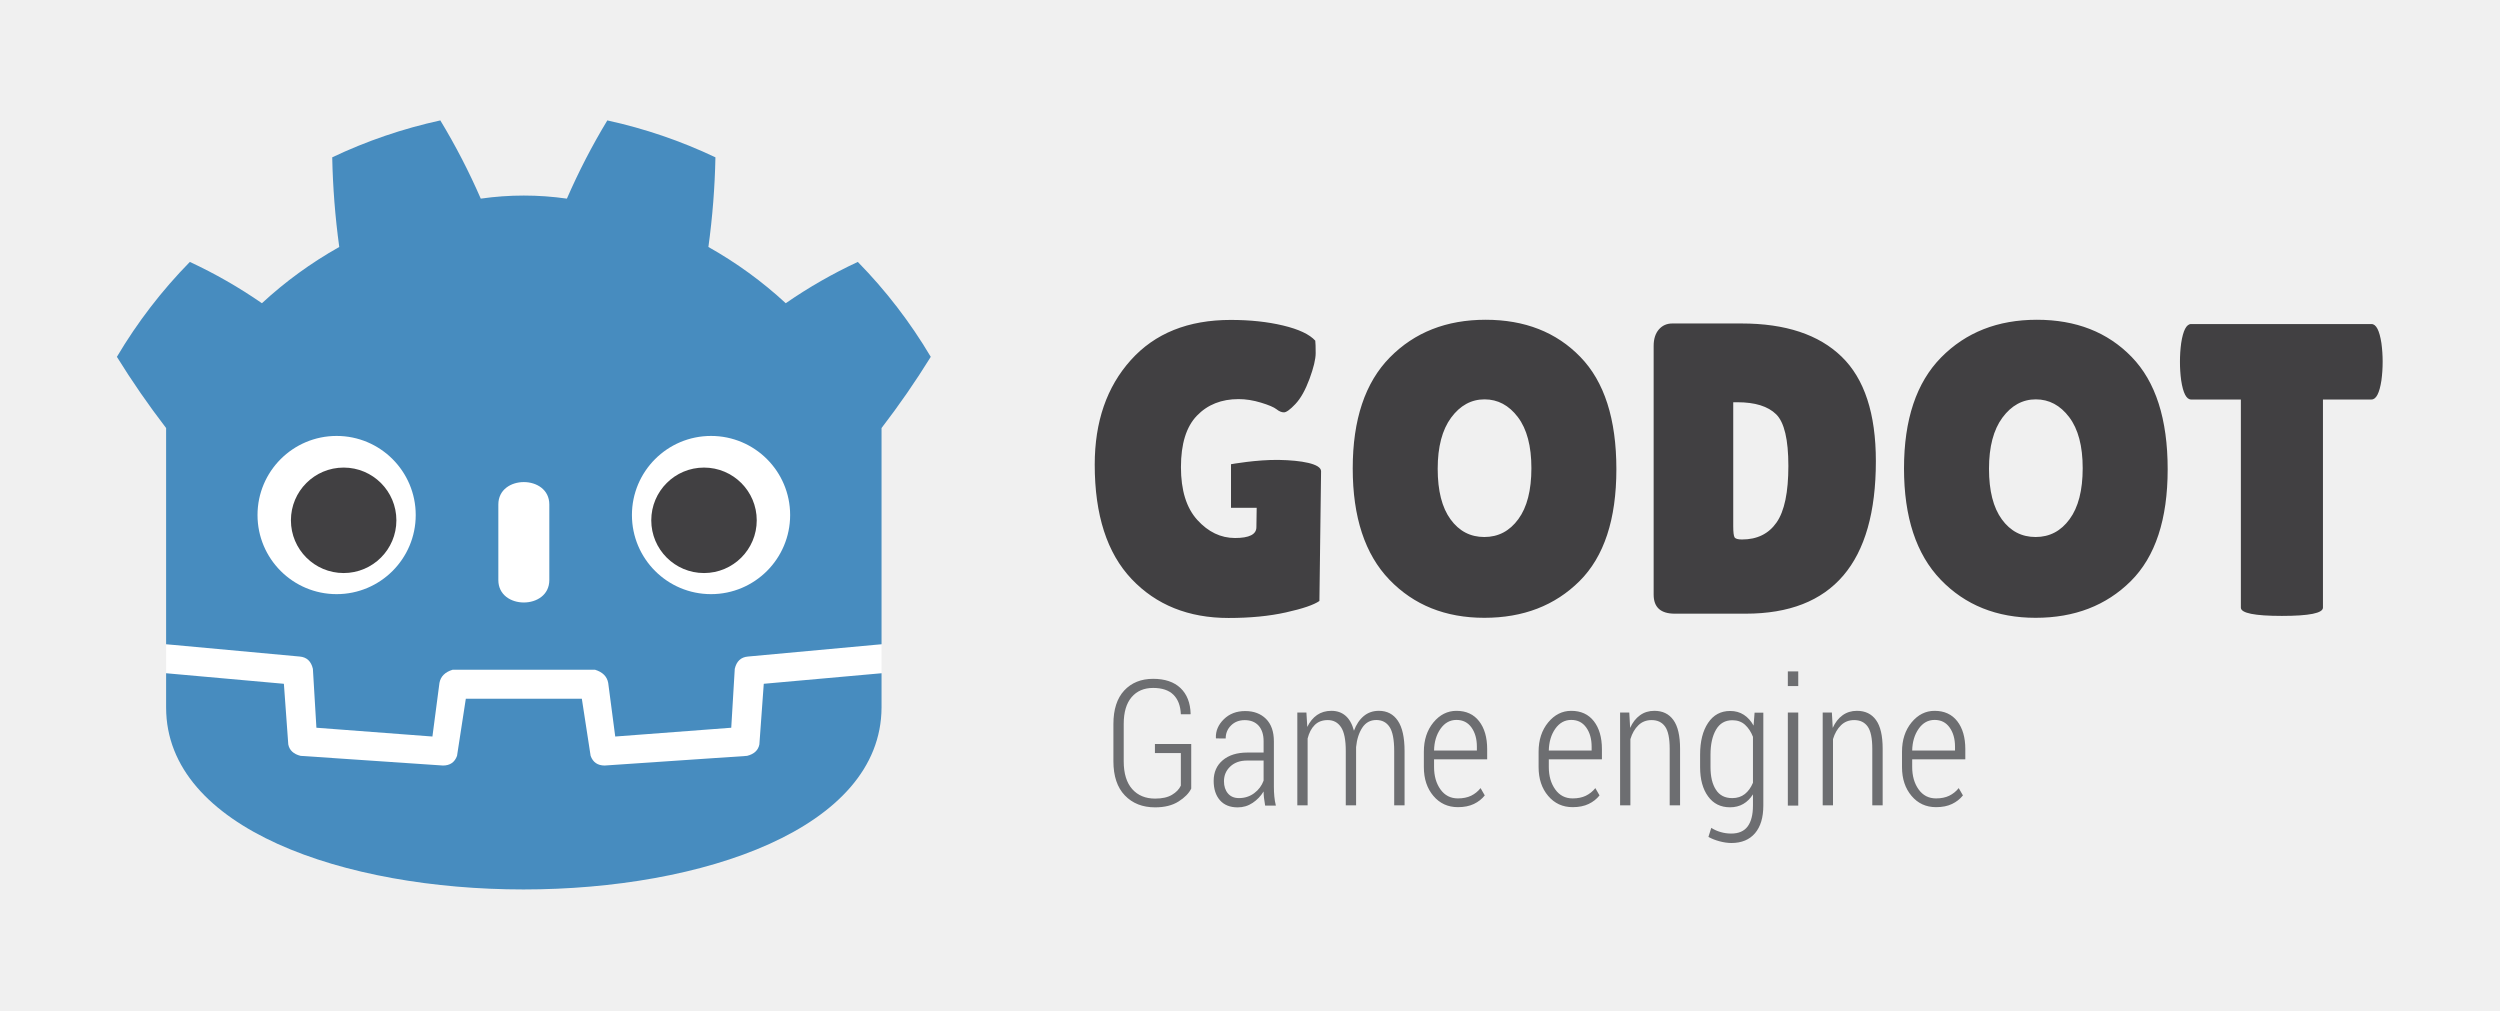
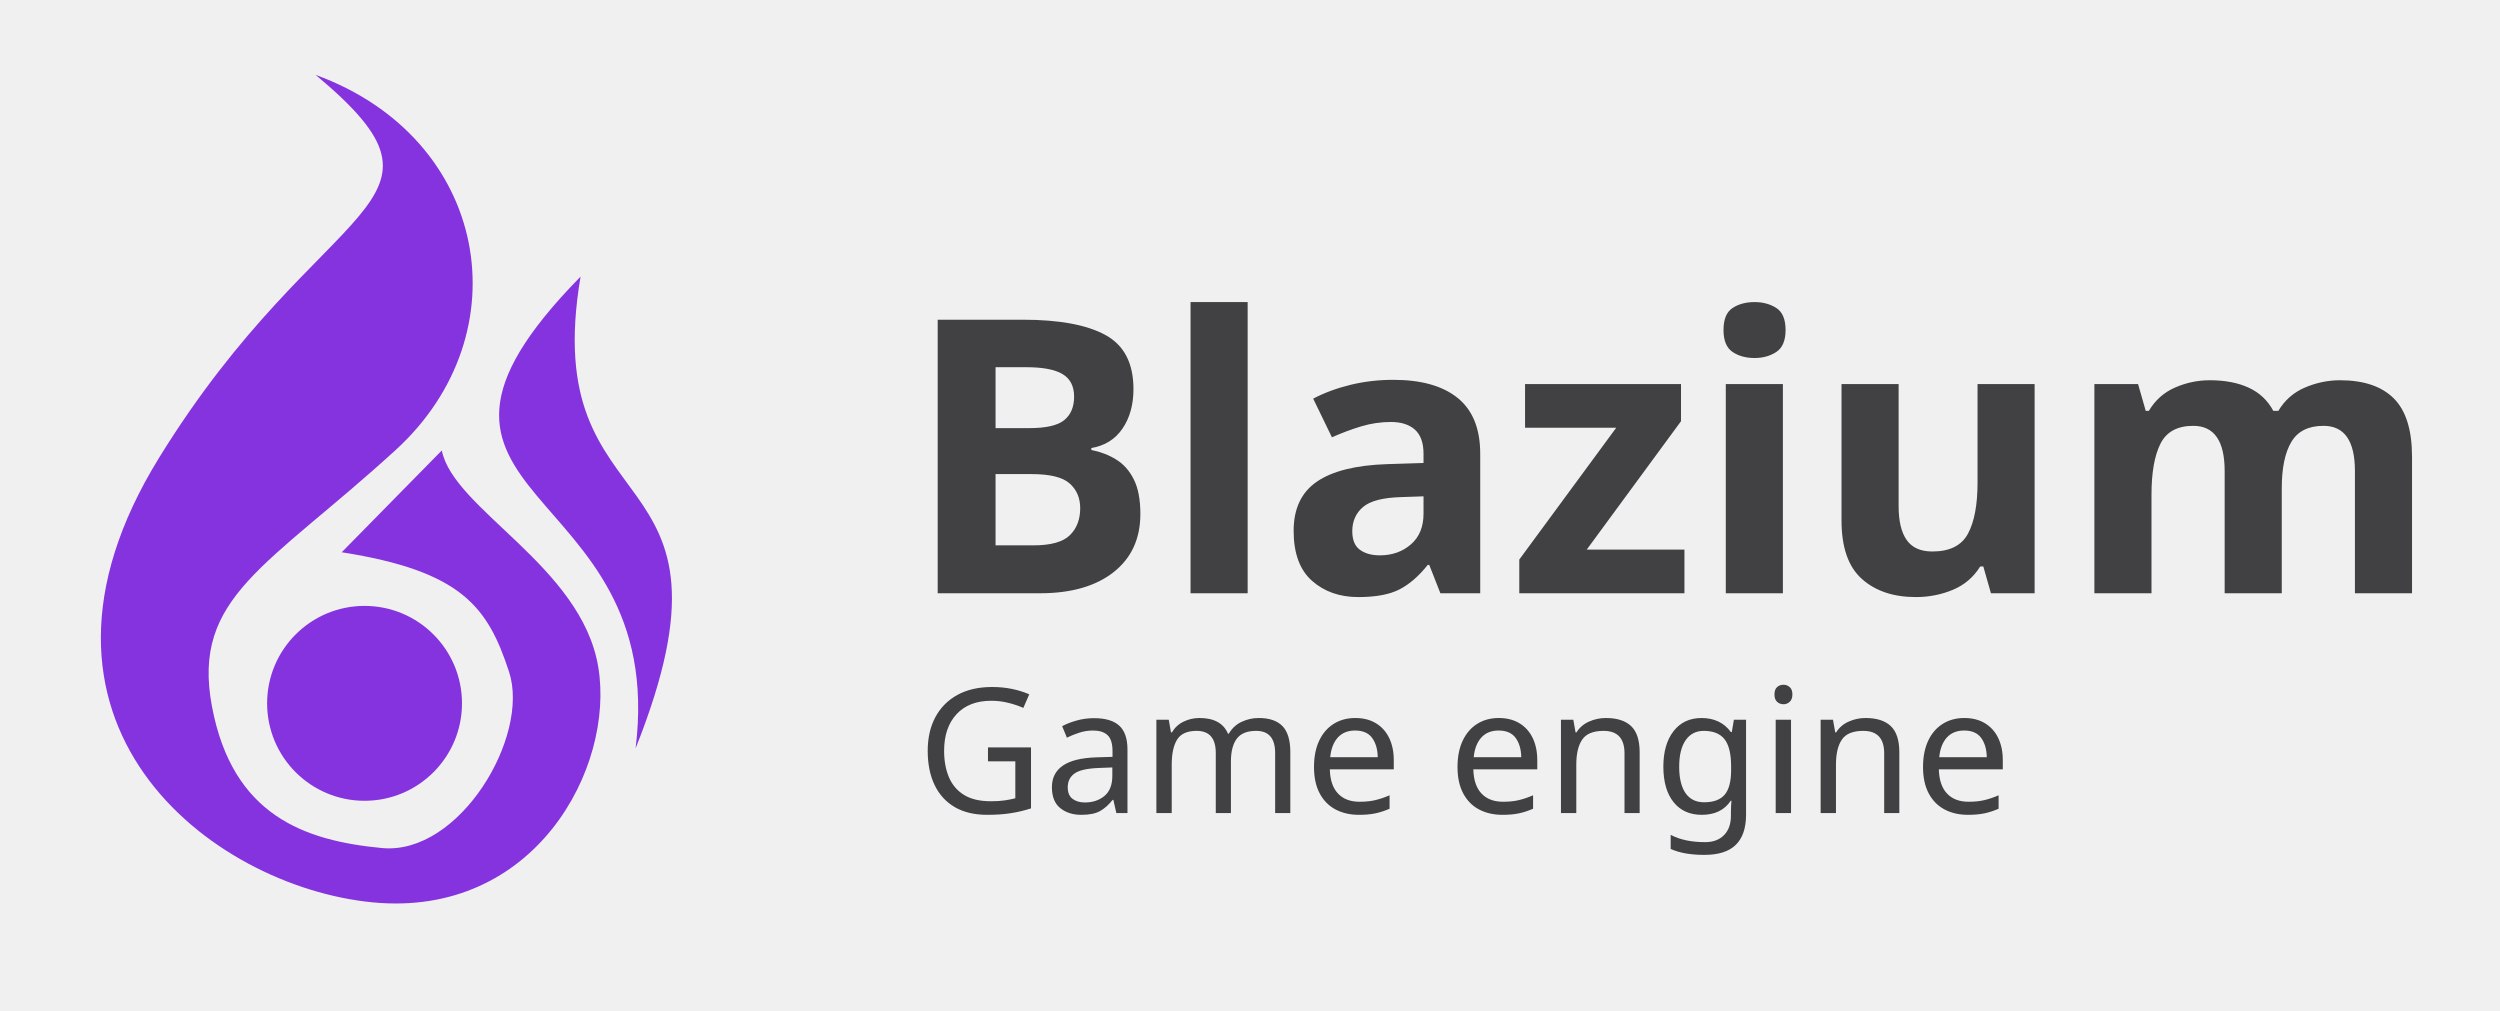
<svg xmlns="http://www.w3.org/2000/svg" width="1024" height="414">
-   <path fill="#414042" d="M523.82 188.382c-9.142-.142-19.603 1.764-19.603 1.764v17.842h10.52l-.117 7.953c0 2.946-2.92 4.427-8.747 4.427-5.831 0-10.982-2.47-15.45-7.395-4.48-4.932-6.708-12.141-6.708-21.64 0-9.519 2.176-16.537 6.536-21.065 4.35-4.524 10.05-6.794 17.064-6.794 2.946 0 5.996.476 9.168 1.445 3.174.962 5.293 1.863 6.375 2.707 1.072.867 2.09 1.277 3.056 1.277.96 0 2.513-1.122 4.66-3.392 2.153-2.263 4.082-5.693 5.782-10.267 1.694-4.598 2.543-8.122 2.543-10.621 0-2.48-.054-4.19-.164-5.092-2.379-2.603-6.767-4.666-13.168-6.2-6.39-1.53-13.552-2.289-21.476-2.289-17.438 0-31.073 5.49-40.92 16.47-9.855 10.982-14.773 25.24-14.773 42.79 0 20.607 5.035 36.227 15.103 46.868 10.085 10.64 23.327 15.953 39.743 15.953 8.827 0 16.664-.76 23.51-2.289 6.853-1.523 11.41-3.088 13.676-4.67l.68-53.137c0-3.087-8.149-4.488-17.29-4.645m84.247-24.804c-5.431 0-9.98 2.496-13.671 7.47-3.672 4.98-5.517 11.969-5.517 20.963 0 9.013 1.754 15.914 5.27 20.722 3.508 4.823 8.117 7.225 13.835 7.225 5.715 0 10.358-2.432 13.924-7.313q5.351-7.293 5.353-20.884c0-9.054-1.846-16.023-5.524-20.89q-5.51-7.292-13.67-7.293m-.083 89.477c-15.9 0-28.868-5.203-38.89-15.61q-15.016-15.624-15.017-45.592c0-19.992 5.063-35.128 15.191-45.435 10.131-10.293 23.209-15.444 39.228-15.444 16.016 0 28.954 5.058 38.795 15.204 9.858 10.126 14.778 25.477 14.778 46.009 0 20.546-5.034 35.828-15.114 45.856-10.08 10.008-23.062 15.012-38.971 15.012m101.95-88.298v50.788c0 2.37.176 3.866.515 4.493.337.624 1.358.937 3.052.937 6.232 0 10.954-2.328 14.181-6.97 3.235-4.636 4.835-12.356 4.835-23.168 0-10.817-1.674-17.865-5-21.139-3.344-3.283-8.64-4.94-15.884-4.94zm-32.599 78.798V141.681c0-2.832.704-5.067 2.126-6.724 1.413-1.632 3.25-2.461 5.521-2.461h28.357c17.994 0 31.664 4.54 40.994 13.597 9.347 9.054 14.02 23.31 14.02 42.784 0 41.66-17.778 62.486-53.326 62.486h-29.03c-5.769 0-8.662-2.597-8.662-7.808m156.544-79.977c-5.432 0-9.994 2.496-13.678 7.47q-5.507 7.471-5.508 20.963c0 9.013 1.758 15.914 5.262 20.722 3.505 4.823 8.119 7.225 13.837 7.225 5.717 0 10.363-2.432 13.924-7.313q5.354-7.293 5.355-20.884c0-9.054-1.843-16.023-5.522-20.89-3.68-4.861-8.23-7.293-13.67-7.293m-.087 89.477q-23.86 0-38.88-15.61-15.03-15.624-15.03-45.592c0-19.992 5.065-35.128 15.191-45.435 10.139-10.293 23.209-15.444 39.233-15.444 16.02 0 28.946 5.058 38.8 15.204 9.85 10.126 14.772 25.477 14.772 46.009 0 20.546-5.037 35.828-15.115 45.856-10.076 10.008-23.07 15.012-38.971 15.012m117.69-4.17c0 2.251-5.597 3.392-16.809 3.392-11.202 0-16.815-1.141-16.815-3.392v-85.248h-20.371c-1.928 0-3.286-2.597-4.077-7.818a56 56 0 0 1-.501-7.636c0-2.592.162-5.146.501-7.636.79-5.205 2.15-7.823 4.077-7.823h73.864c1.924 0 3.277 2.617 4.078 7.823.333 2.49.505 5.043.505 7.636 0 2.608-.172 5.152-.505 7.637-.8 5.22-2.154 7.817-4.078 7.817h-19.87z" />
-   <path fill="#6d6e71" d="M487.93 322.997c-.94 1.926-2.664 3.691-5.188 5.289-2.52 1.607-5.722 2.406-9.611 2.406-5.132 0-9.259-1.617-12.394-4.887-3.122-3.243-4.686-7.92-4.686-14.022V296.57c0-5.97 1.473-10.548 4.431-13.743 2.95-3.17 6.903-4.78 11.84-4.78 4.824 0 8.564 1.27 11.212 3.781 2.639 2.519 4.025 6.038 4.146 10.532l-.066.2h-3.94c-.14-3.443-1.14-6.101-3.022-7.979-1.871-1.861-4.655-2.803-8.33-2.803-3.72 0-6.668 1.259-8.823 3.785-2.15 2.518-3.224 6.17-3.224 10.968v15.301q.001 7.462 3.476 11.382c2.316 2.592 5.438 3.892 9.38 3.892 2.876 0 5.19-.51 6.92-1.554 1.738-1.028 2.942-2.285 3.624-3.775V308.45h-10.618v-3.704h14.873zm19.557 3.902c2.336 0 4.416-.661 6.232-2.01 1.82-1.353 3.096-3.063 3.852-5.146v-8.224h-6.756q-4.31 0-6.896 2.442c-1.726 1.617-2.581 3.637-2.581 6.037 0 2.03.534 3.696 1.616 4.981 1.08 1.289 2.59 1.92 4.533 1.92m10.715 3.068a99 99 0 0 1-.48-3.225 22 22 0 0 1-.15-2.562 14.9 14.9 0 0 1-4.483 4.675c-1.836 1.236-3.878 1.848-6.128 1.848-3.147 0-5.567-.975-7.28-2.927-1.702-1.96-2.563-4.6-2.563-7.936 0-3.523 1.237-6.35 3.72-8.448 2.48-2.098 5.85-3.147 10.09-3.147h6.643v-4.672c0-2.686-.686-4.802-2.032-6.331-1.375-1.51-3.264-2.275-5.701-2.275-2.268 0-4.139.722-5.608 2.182-1.463 1.45-2.19 3.224-2.19 5.337l-3.944-.035-.07-.206c-.11-2.866.973-5.4 3.261-7.646 2.279-2.24 5.203-3.352 8.761-3.352 3.517 0 6.347 1.069 8.509 3.2q3.224 3.227 3.226 9.21v18.645c0 1.358.064 2.677.183 3.936a25 25 0 0 0 .627 3.729zm16.905-38.108.36 5.9c1-2.112 2.339-3.739 3.998-4.896q2.498-1.711 5.874-1.711c2.296 0 4.232.668 5.794 2.02 1.562 1.347 2.714 3.387 3.446 6.127.938-2.529 2.264-4.528 3.986-5.975 1.722-1.45 3.812-2.172 6.23-2.172 3.335 0 5.923 1.35 7.755 4.05 1.841 2.705 2.759 6.856 2.759 12.464v22.207h-4.246v-22.28c0-4.663-.645-7.946-1.9-9.834-1.261-1.89-3.071-2.842-5.41-2.842-2.462 0-4.384 1.04-5.767 3.152-1.375 2.112-2.223 4.754-2.531 7.945v23.86h-4.224v-22.258c0-4.554-.639-7.812-1.945-9.759-1.299-1.946-3.107-2.912-5.427-2.912-2.218 0-4.013.677-5.358 2.02-1.353 1.349-2.315 3.195-2.899 5.538v27.369h-4.22v-38.014zm61.457 3.021q-3.966 0-6.517 3.613c-1.705 2.415-2.585 5.392-2.656 8.938h17.537v-1.626c0-3.137-.736-5.75-2.21-7.822-1.482-2.075-3.53-3.103-6.154-3.103m.598 35.735c-4.099 0-7.451-1.543-10.055-4.621q-3.895-4.61-3.896-11.793v-6.313c0-4.798 1.303-8.798 3.912-11.979 2.616-3.167 5.758-4.75 9.441-4.75 3.983 0 7.068 1.413 9.27 4.246q3.313 4.257 3.312 11.434v4.171H587.39v3.162c0 3.68.882 6.744 2.635 9.19 1.757 2.45 4.144 3.666 7.136 3.666 2.077 0 3.888-.367 5.396-1.089a11.1 11.1 0 0 0 3.877-3.132l1.728 2.99c-1.148 1.456-2.634 2.633-4.45 3.505-1.811.868-4 1.312-6.551 1.312m46.411-35.734q-3.976 0-6.528 3.613-2.54 3.62-2.652 8.938h17.54v-1.626c0-3.137-.733-5.75-2.216-7.822-1.475-2.075-3.52-3.103-6.144-3.103m.593 35.735c-4.1 0-7.446-1.543-10.045-4.621q-3.91-4.61-3.91-11.793v-6.313c0-4.798 1.309-8.798 3.913-11.979 2.623-3.167 5.766-4.75 9.45-4.75 3.975 0 7.072 1.413 9.27 4.246 2.2 2.837 3.304 6.65 3.304 11.434v4.171h-21.755v3.162q0 5.52 2.647 9.19c1.747 2.45 4.124 3.666 7.125 3.666 2.087 0 3.888-.367 5.392-1.089a11.2 11.2 0 0 0 3.894-3.132l1.717 2.99c-1.15 1.456-2.633 2.633-4.451 3.505-1.81.868-3.997 1.312-6.55 1.312m23.189-38.755.345 6.284c1.014-2.23 2.353-3.962 4.034-5.166 1.667-1.21 3.63-1.824 5.887-1.824 3.396 0 5.998 1.256 7.804 3.78 1.826 2.518 2.73 6.434 2.73 11.749v23.191h-4.249V306.72c0-4.343-.636-7.377-1.9-9.137-1.258-1.76-3.107-2.636-5.513-2.636-2.158 0-3.968.701-5.419 2.126-1.457 1.412-2.543 3.294-3.267 5.666v27.134h-4.219V291.86zm33.27 22.395c0 3.858.73 6.926 2.213 9.208 1.465 2.304 3.695 3.443 6.671 3.443 2.04 0 3.757-.544 5.167-1.657 1.405-1.113 2.514-2.662 3.336-4.627V301.79c-.79-2.025-1.874-3.66-3.244-4.92-1.368-1.24-3.102-1.863-5.186-1.863-2.97 0-5.216 1.294-6.708 3.891-1.502 2.603-2.25 5.995-2.25 10.161zm-4.262-5.195c0-5.386 1.088-9.714 3.274-12.975 2.169-3.245 5.187-4.871 9.03-4.871 2.134 0 4.007.52 5.607 1.564 1.603 1.024 2.928 2.523 3.992 4.43l.412-5.287h3.581v38.048c0 4.871-1.13 8.646-3.4 11.317-2.271 2.66-5.499 4.009-9.666 4.009-1.5 0-3.11-.235-4.832-.691-1.724-.456-3.252-1.054-4.59-1.805l1.168-3.704a14.1 14.1 0 0 0 3.831 1.716 15.2 15.2 0 0 0 4.352.616q4.536-.001 6.71-2.905c1.452-1.961 2.18-4.798 2.18-8.553v-4.597c-1.079 1.71-2.402 3.024-3.97 3.93-1.563.912-3.39 1.368-5.448 1.368-3.818 0-6.814-1.496-8.976-4.486-2.167-2.983-3.255-6.965-3.255-11.93zm40.2 20.916h-4.266V291.86h4.266zm0-48.968h-4.266v-6.005h4.266zm13.774 10.852.346 6.284c1.016-2.23 2.35-3.962 4.027-5.166 1.677-1.21 3.643-1.824 5.89-1.824 3.397 0 6.01 1.256 7.82 3.78 1.821 2.518 2.717 6.434 2.717 11.749v23.191h-4.248V306.72c0-4.343-.635-7.377-1.897-9.137-1.268-1.76-3.103-2.636-5.517-2.636-2.157 0-3.962.701-5.412 2.126-1.455 1.412-2.545 3.294-3.266 5.666v27.134h-4.224V291.86zm42.074 3.021q-3.978 0-6.518 3.613-2.547 3.62-2.66 8.938h17.54v-1.626c0-3.137-.731-5.75-2.21-7.822-1.476-2.075-3.525-3.103-6.152-3.103m.602 35.735c-4.11 0-7.456-1.543-10.048-4.621q-3.903-4.61-3.903-11.793v-6.313c0-4.798 1.302-8.798 3.91-11.979q3.924-4.75 9.439-4.75c3.978 0 7.077 1.413 9.283 4.246 2.197 2.837 3.3 6.65 3.3 11.434v4.171h-21.76v3.162c0 3.68.887 6.744 2.642 9.19 1.754 2.45 4.133 3.666 7.137 3.666 2.08 0 3.88-.367 5.382-1.089a11.16 11.16 0 0 0 3.897-3.132l1.725 2.99c-1.156 1.456-2.64 2.633-4.454 3.505-1.81.868-3.998 1.312-6.55 1.312" />
-   <g fill="#fff" transform="matrix(.36 0 0 .36 30.24 21.6)">
-     <path d="M105 673v33q407 354 814 0v-33z" />
-     <path fill="#478cbf" d="m105 673 152 14q12 1 15 14l4 67 132 10 8-61q2-11 15-15h162q13 4 15 15l8 61 132-10 4-67q3-13 15-14l152-14V427q30-39 56-81-35-59-83-108-43 20-82 47-40-37-88-64 7-51 8-102-59-28-123-42-26 43-46 89-49-7-98 0-20-46-46-89-64 14-123 42 1 51 8 102-48 27-88 64-39-27-82-47-48 49-83 108 26 42 56 81zm0 33v39c0 276 813 276 814 0v-39l-134 12-5 69q-2 10-14 13l-162 11q-12 0-16-11l-10-65H446l-10 65q-4 11-16 11l-162-11q-12-3-14-13l-5-69z" />
-     <path d="M483 600c0 34 58 34 58 0v-86c0-34-58-34-58 0z" />
-     <circle cx="725" cy="526" r="90" />
-     <circle cx="299" cy="526" r="90" />
-   </g>
-   <g fill="#414042" transform="matrix(.36 0 0 .36 30.24 21.6)">
-     <circle cx="307" cy="532" r="60" />
-     <circle cx="717" cy="532" r="60" />
-   </g>
+   <path fill="#8533df" d="m 129.283,30.676 c 71.096,25.92 85.094,105.864 32.769,153.659 -52.325,47.795 -83.643,60.052 -75.253,104.913 8.39,44.861 37.97,55.105 69.679,58.11 31.708,3.005 60.705,-45.675 52.037,-72.161 -8.668,-26.486 -19.223,-41.245 -68.549,-48.993 l 40.998,-41.699 c 4.792,24.191 57.219,47.329 64.086,88.702 6.867,41.372 -26.019,102.765 -92.324,96.407 C 86.421,363.257 -1.636,295.925 65.105,187.584 131.845,79.244 194.532,85.073 129.283,30.676 Z m 108.52,82.622 c -17.872,105.246 71.623,70.12 22.529,193.245 13.911,-111.931 -114.341,-99.714 -22.529,-193.245 z m -88.48,134.879 a 39.911,39.911 0 0 1 39.911,39.911 39.911,39.911 0 0 1 -39.911,39.913 39.911,39.911 0 0 1 -39.911,-39.913 39.911,39.911 0 0 1 39.911,-39.911 z" />
+   <text xml:space="preserve" x="369.954" y="243.003" fill="#414042" stroke-width="1.07" font-family="'Inter Alia'" font-size="12.84" font-weight="700" style="-inkscape-font-specification:&quot;Inter Alia, Bold&quot;;font-variant-ligatures:normal;font-variant-caps:normal;font-variant-numeric:normal;font-variant-east-asian:normal;text-align:start">
+     <tspan x="369.954" y="243.003" font-size="156.936" style="-inkscape-font-specification:&quot;Inter Alia, Bold&quot;;font-variant-ligatures:normal;font-variant-caps:normal;font-variant-numeric:normal;font-variant-east-asian:normal">Blazium</tspan>
+   </text>
+   <text xml:space="preserve" x="375.644" y="333.035" fill="#414042" stroke-width="1.07" font-family="'Inter Alia'" font-size="85.601" font-weight="500" style="-inkscape-font-specification:&quot;Inter Alia, Medium&quot;;font-variant-ligatures:normal;font-variant-caps:normal;font-variant-numeric:normal;font-variant-east-asian:normal;text-align:start">
+     <tspan x="375.644" y="333.035" font-size="71.335" font-weight="400" style="-inkscape-font-specification:&quot;Inter Alia, Normal&quot;;font-variant-ligatures:normal;font-variant-caps:normal;font-variant-numeric:normal;font-variant-east-asian:normal">Game engine</tspan>
+   </text>
</svg>
